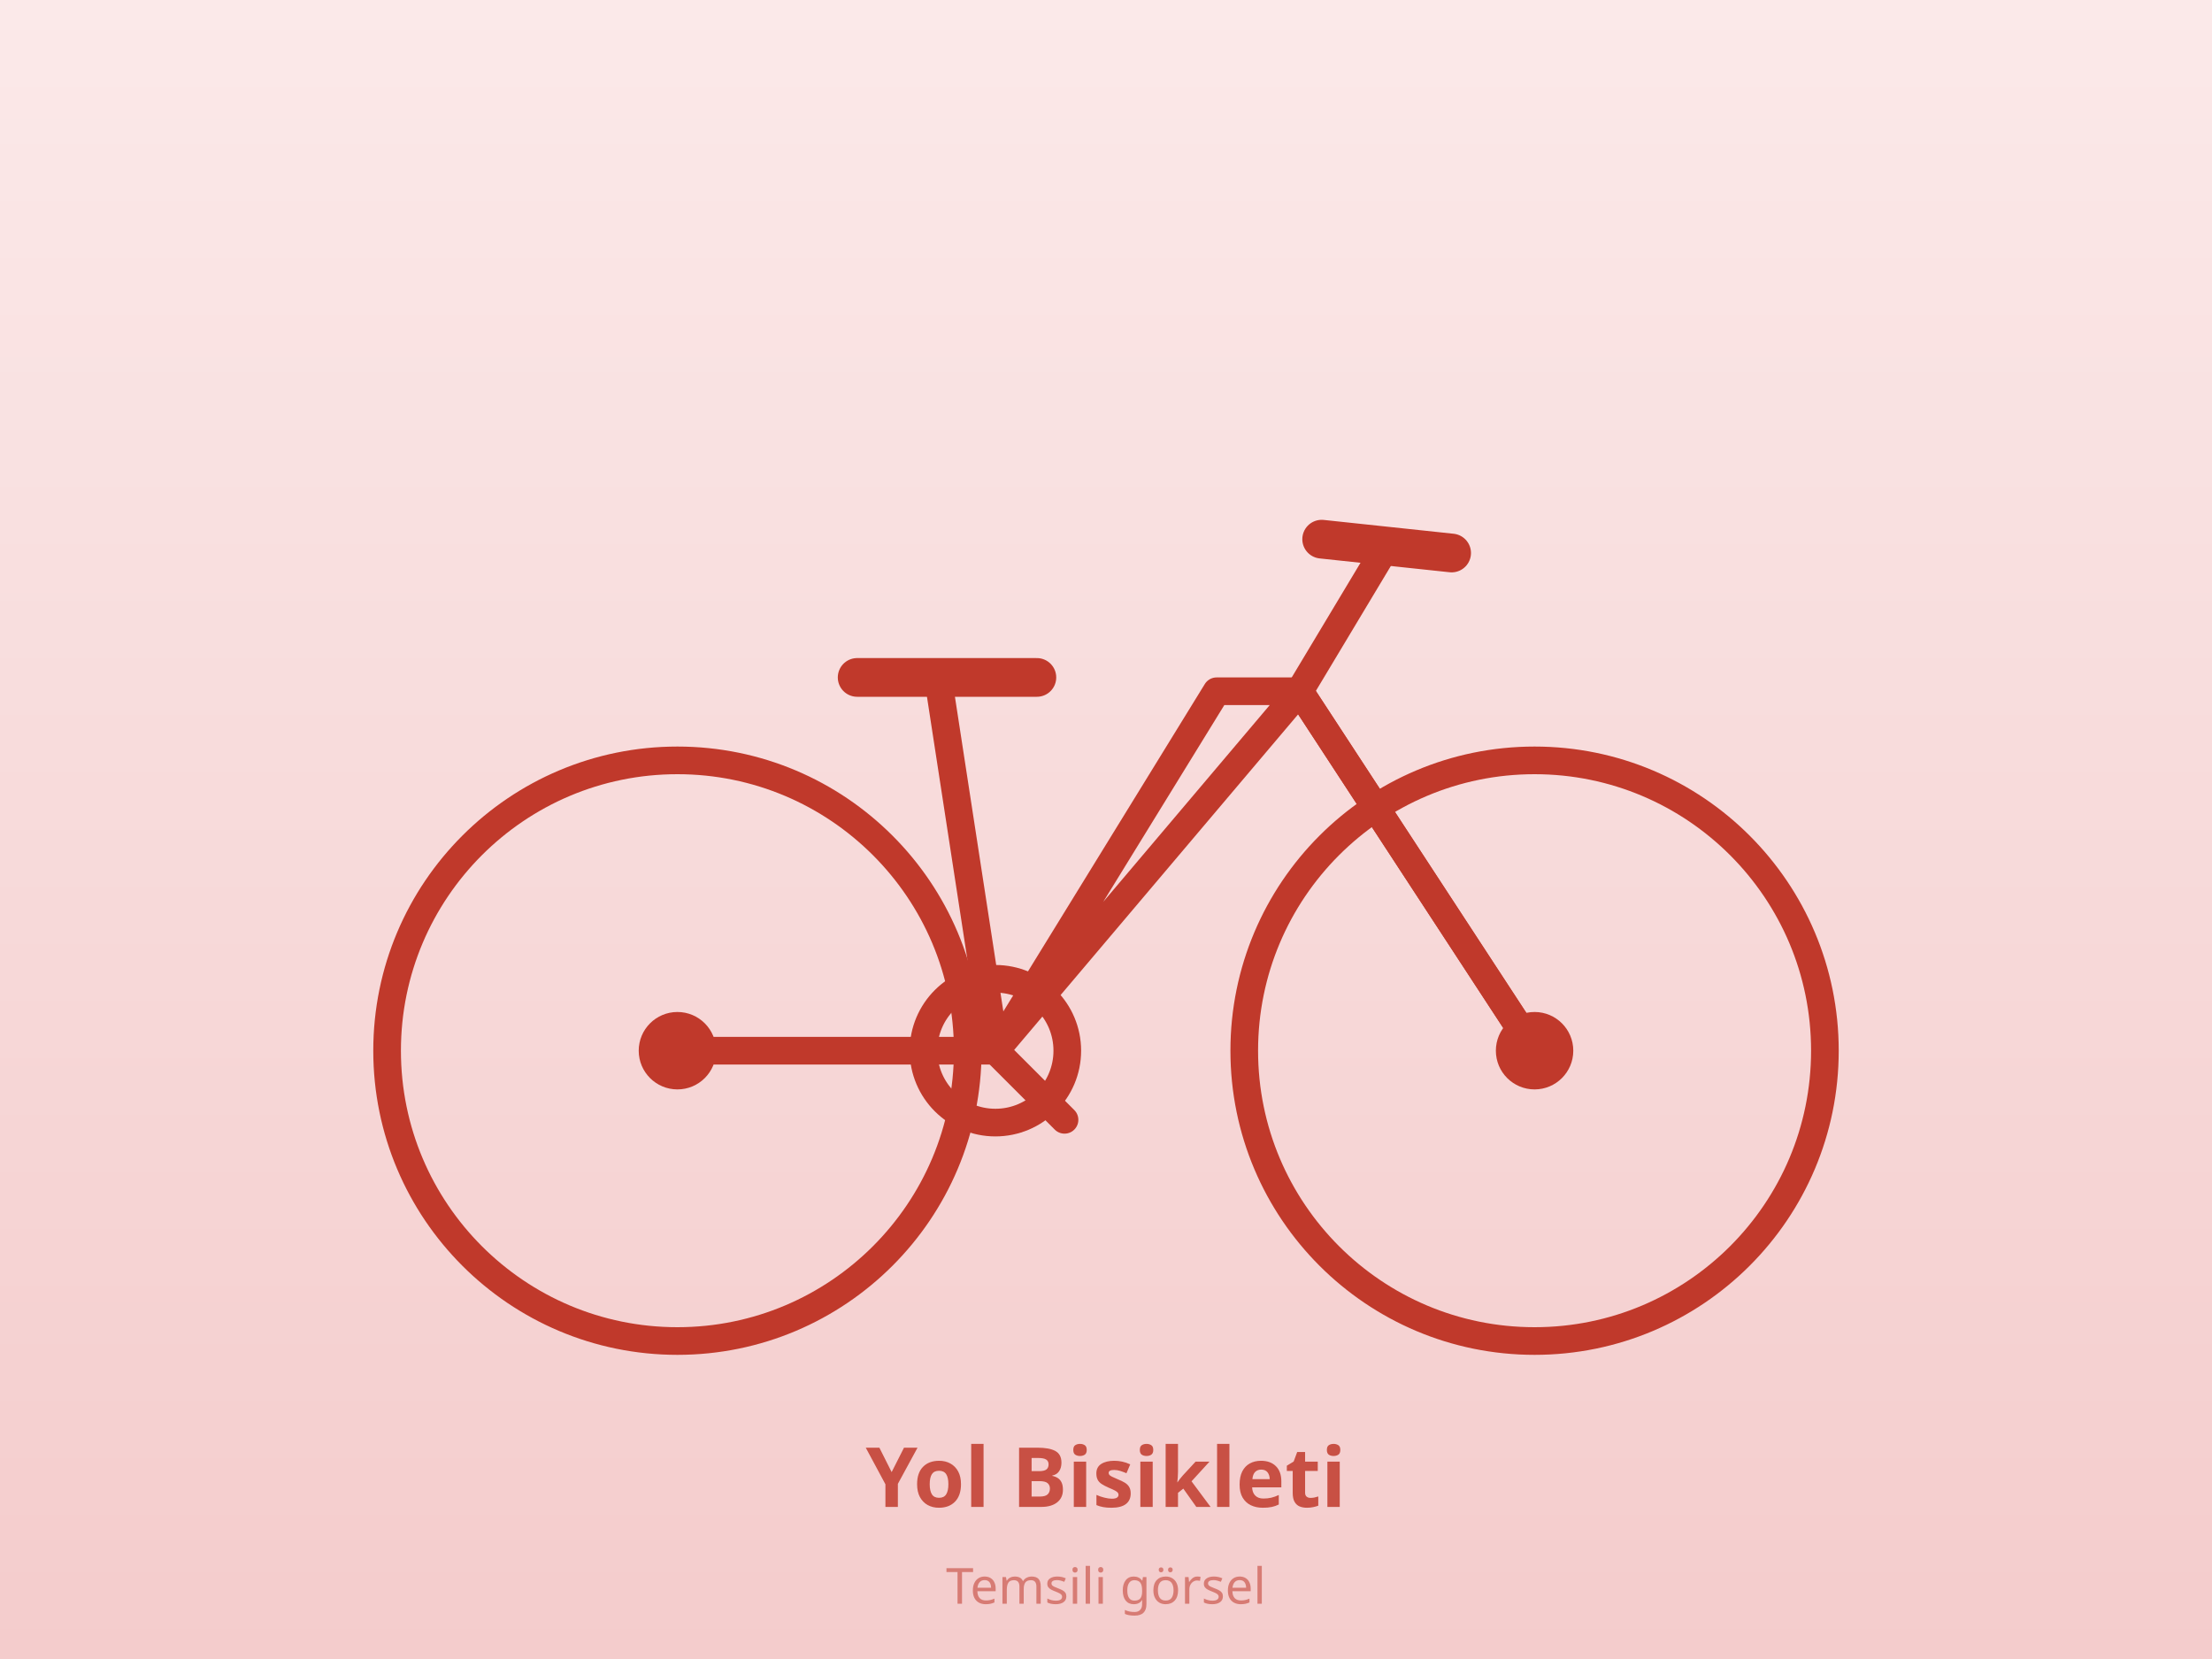
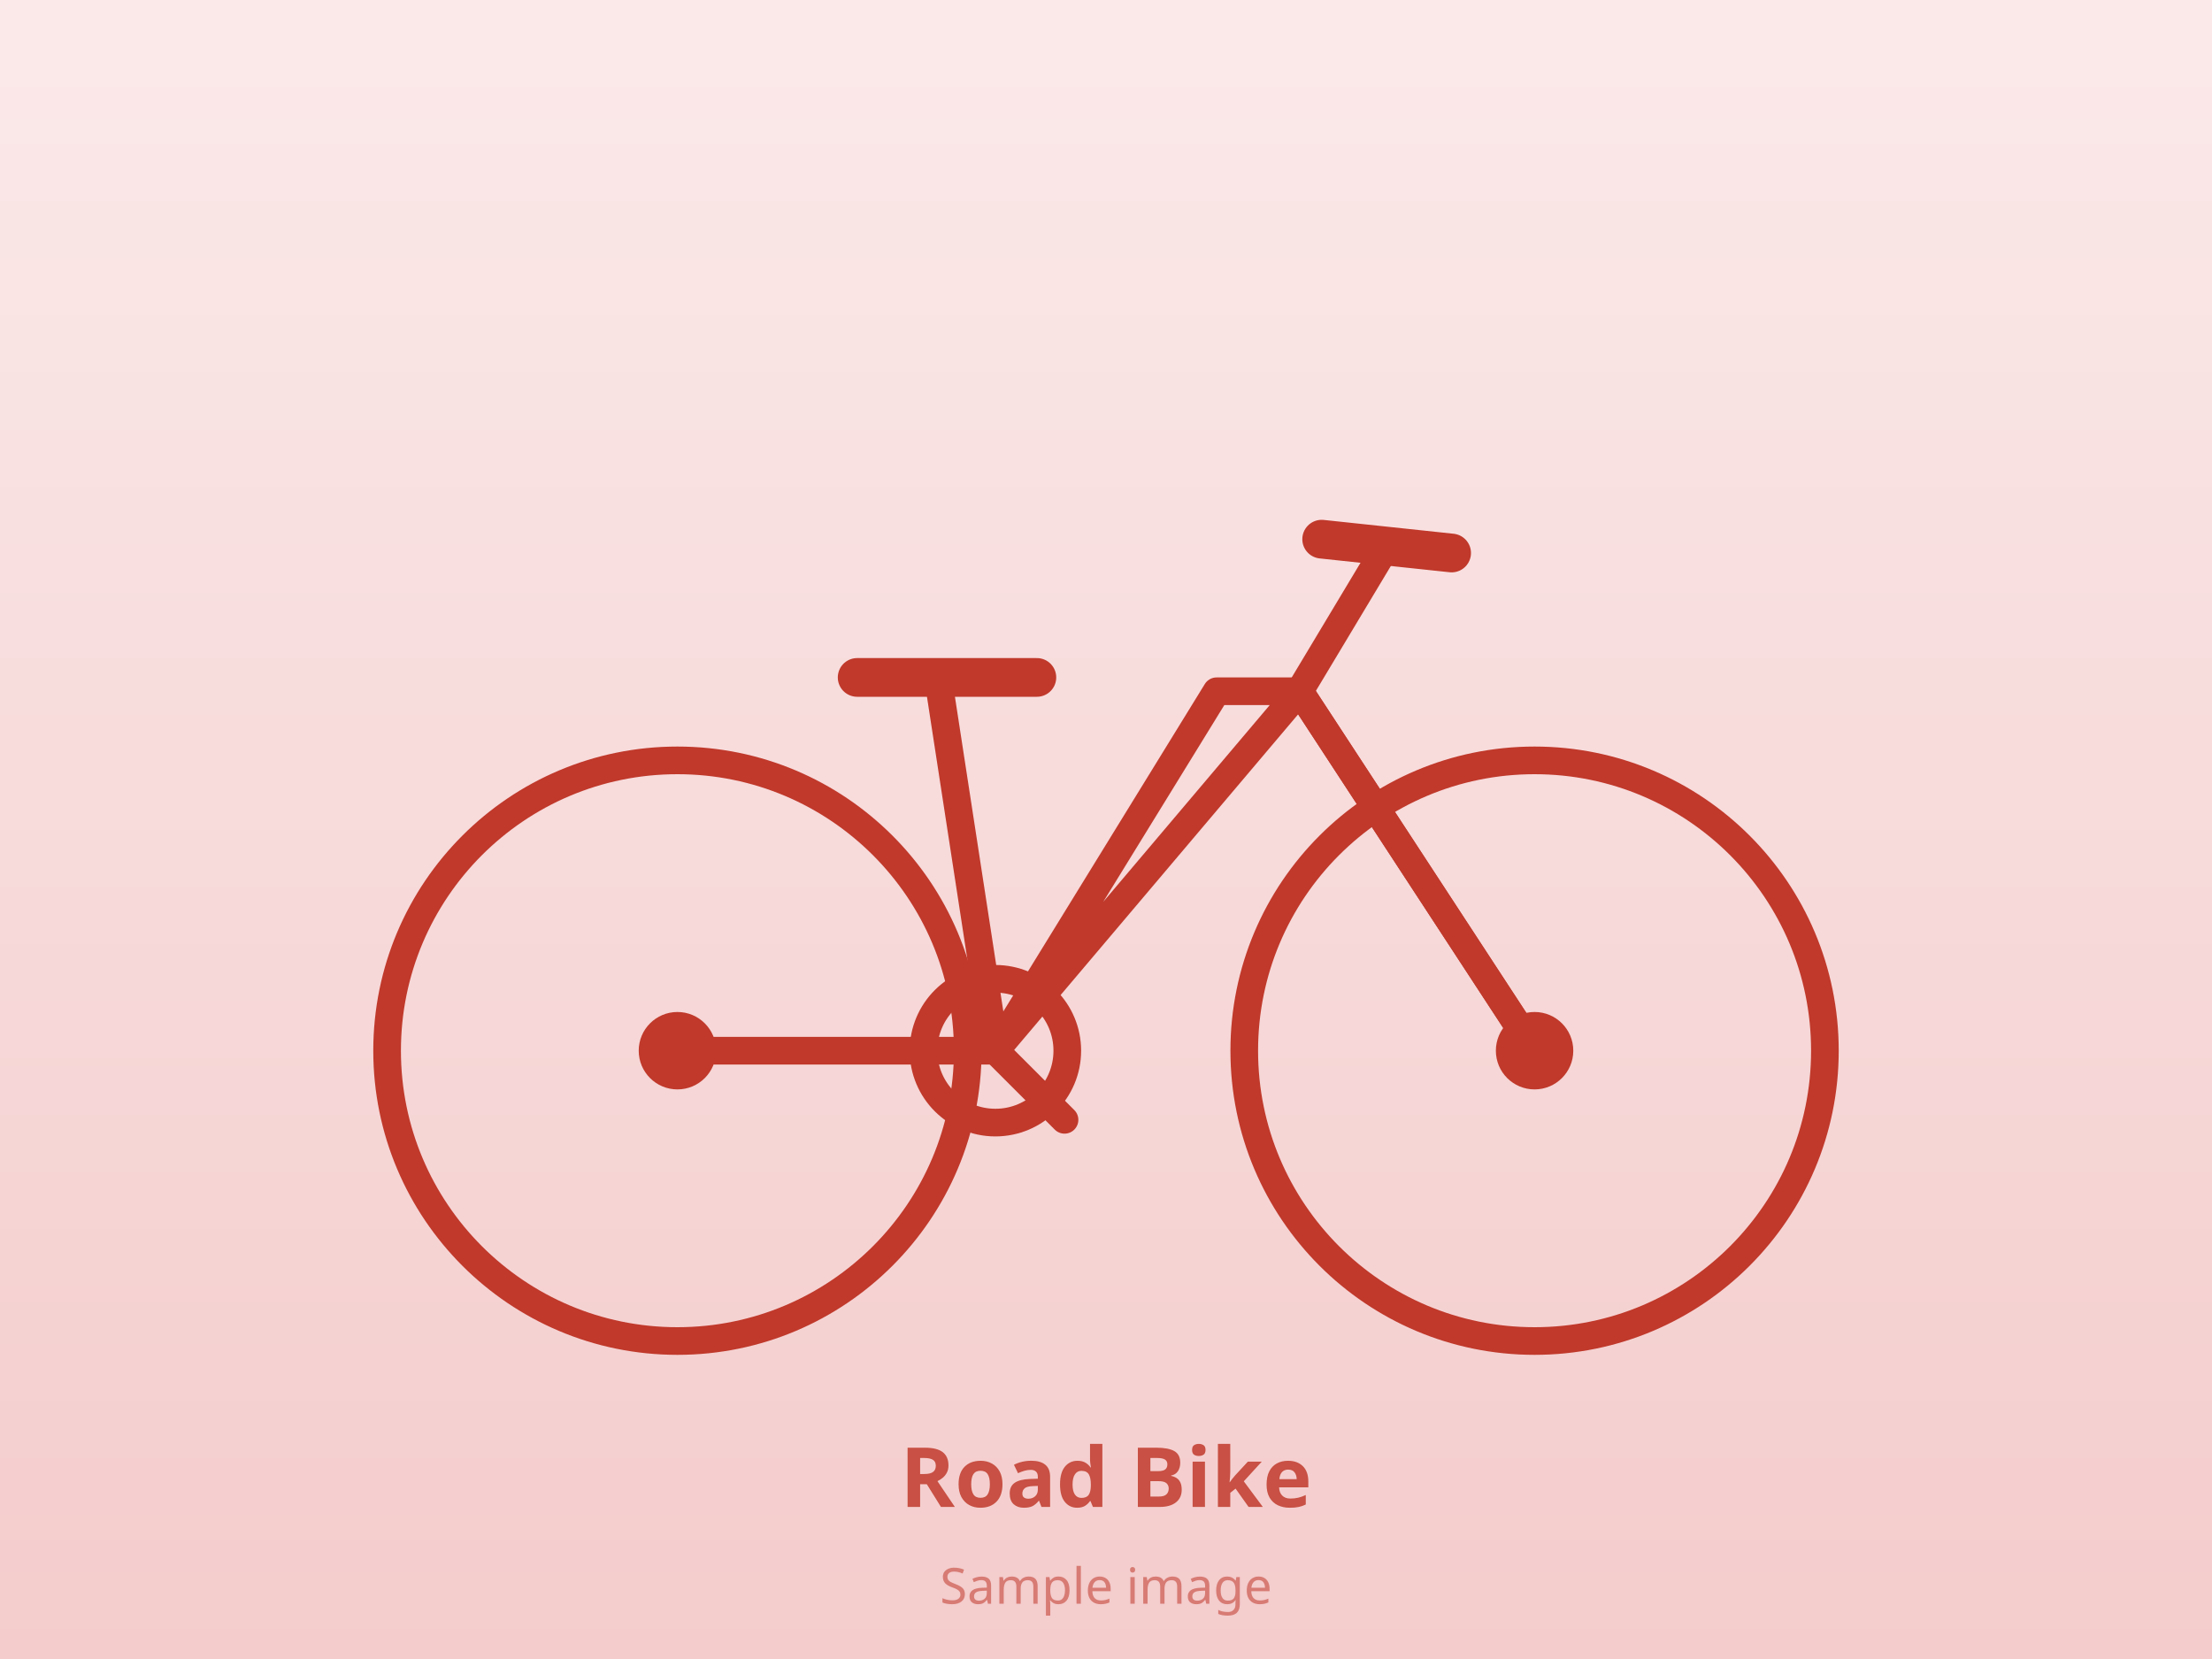
- <svg xmlns="http://www.w3.org/2000/svg" viewBox="0 0 800 600" width="800" height="600" role="img" aria-label="Yol Bisikleti — temsili görsel">
+ <svg xmlns="http://www.w3.org/2000/svg" viewBox="0 0 800 600" width="800" height="600" role="img" aria-label="Road Bike — sample image">
  <defs>
    <linearGradient id="g-road-01" x1="0" y1="0" x2="0" y2="1">
      <stop offset="0" stop-color="#fbe9e9" />
      <stop offset="1" stop-color="#f4cccc" />
    </linearGradient>
  </defs>
  <rect width="800" height="600" fill="url(#g-road-01)" />
  <g fill="none" stroke="#c0392b" stroke-width="10" stroke-linecap="round" stroke-linejoin="round">
    <circle cx="245" cy="380" r="105" />
    <circle cx="555" cy="380" r="105" />
    <circle cx="245" cy="380" r="14" fill="#c0392b" stroke="none" />
    <circle cx="555" cy="380" r="14" fill="#c0392b" stroke="none" />
    <path d="M245 380 L360 380 L470 250 L555 380 M360 380 L440 250 L470 250 M440 250 L470 250" />
    <path d="M360 380 L340 250" />
    <path d="M310 245 L375 245" stroke-width="14" />
    <path d="M470 250 L500 200" />
    <path d="M478 195 L525 200" stroke-width="14" />
    <path d="M470 250 L555 380" />
    <circle cx="360" cy="380" r="26" />
    <path d="M360 380 L385 405" />
  </g>
-   <text x="400" y="545" text-anchor="middle" font-family="system-ui, sans-serif" font-size="30" font-weight="600" fill="#c0392b" opacity="0.85">Yol Bisikleti</text>
-   <text x="400" y="580" text-anchor="middle" font-family="system-ui, sans-serif" font-size="18" fill="#c0392b" opacity="0.55">Temsili görsel</text>
+   <text x="400" y="545" text-anchor="middle" font-family="system-ui, sans-serif" font-size="30" font-weight="600" fill="#c0392b" opacity="0.85">Road Bike</text>
+   <text x="400" y="580" text-anchor="middle" font-family="system-ui, sans-serif" font-size="18" fill="#c0392b" opacity="0.55">Sample image</text>
</svg>
